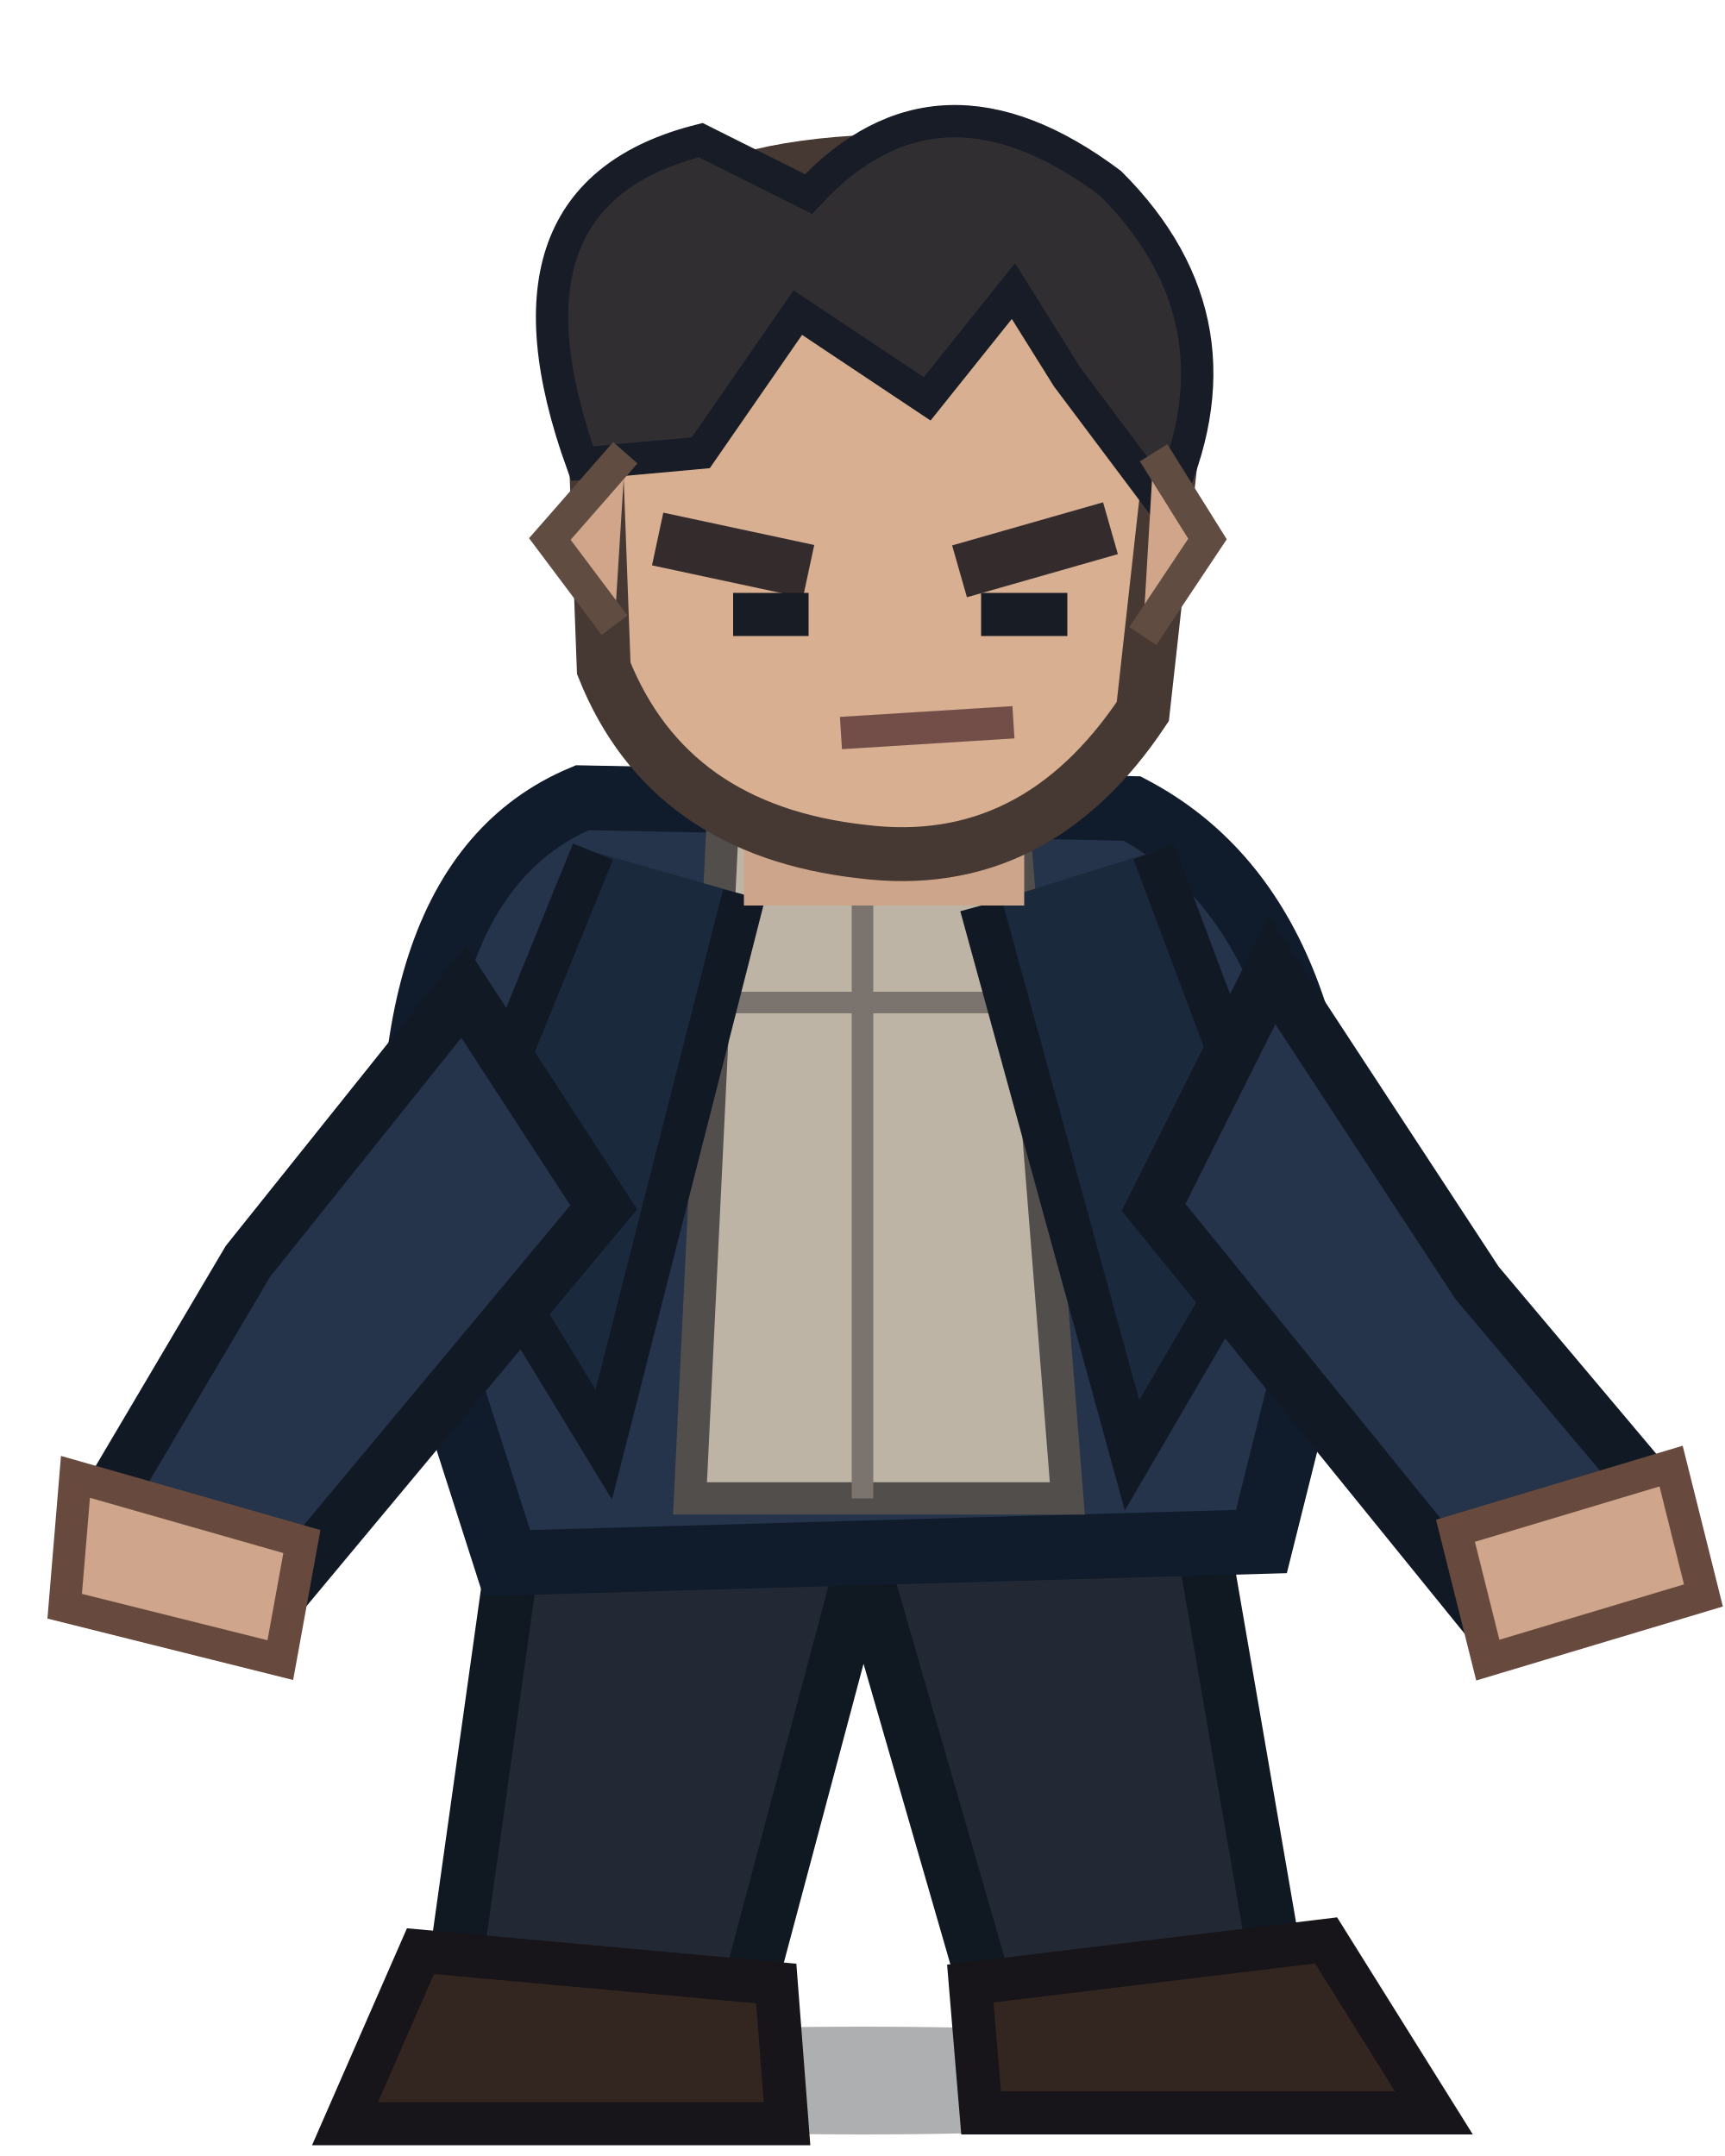
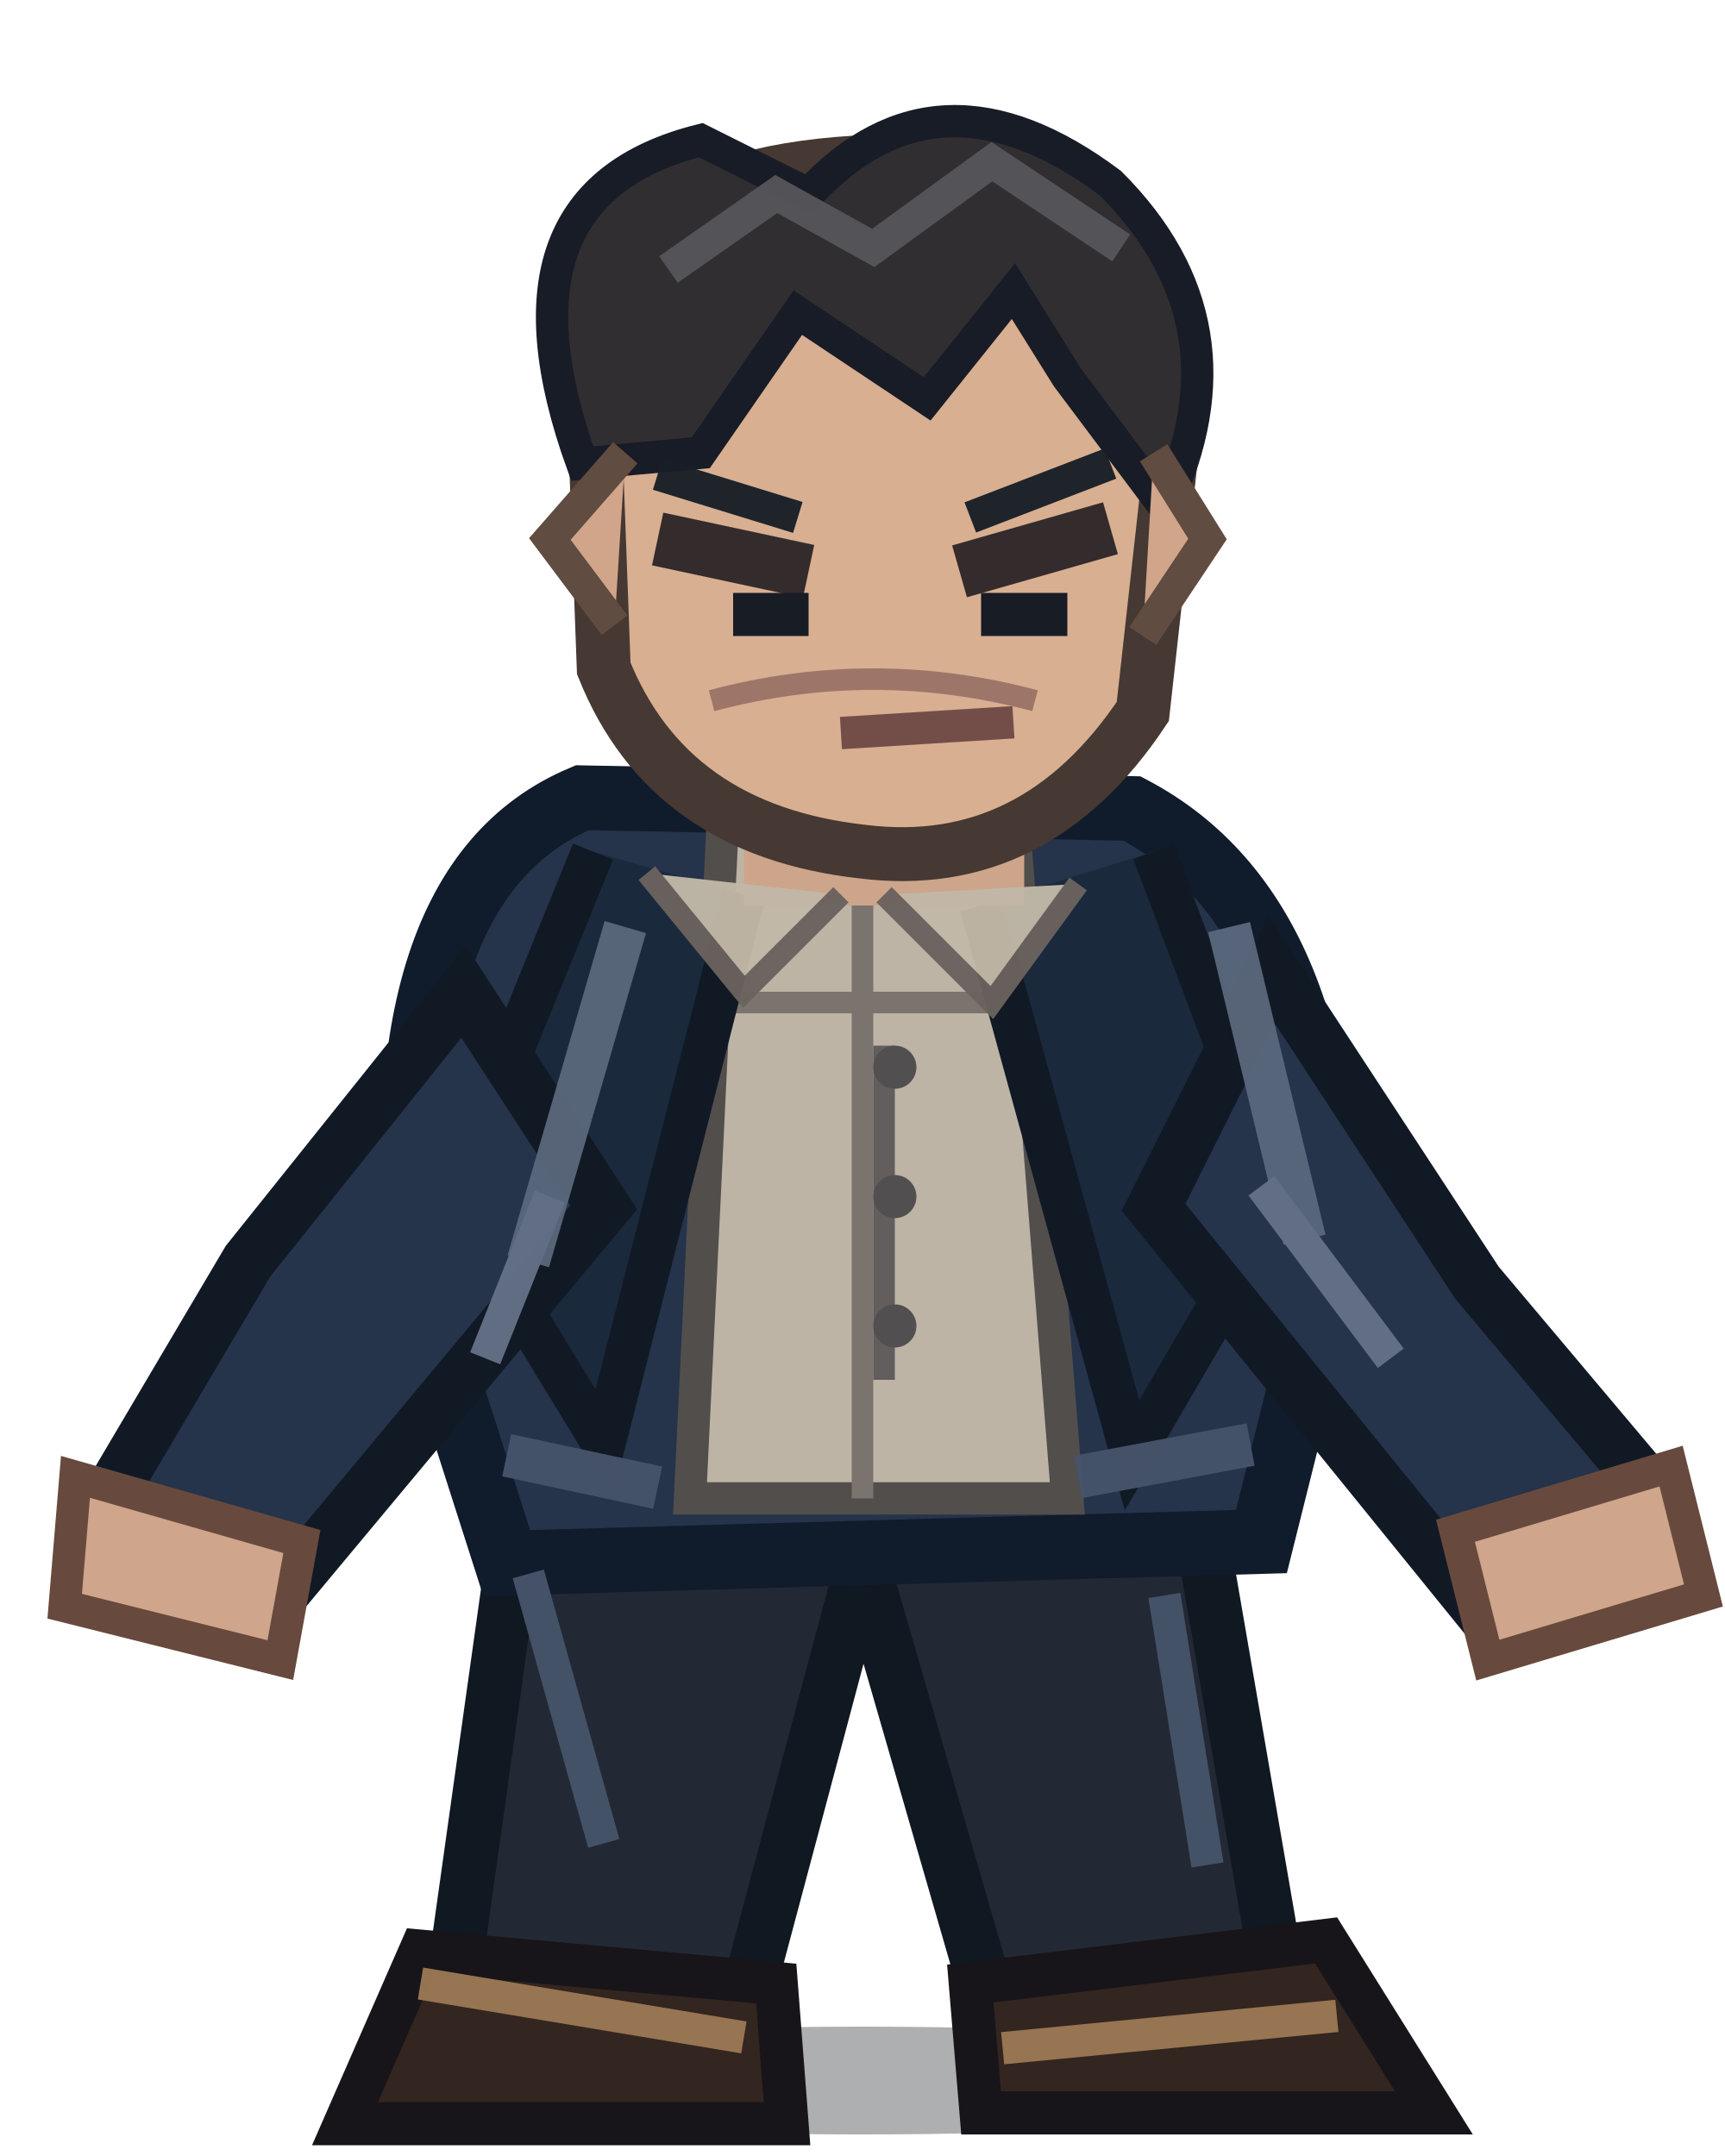
<svg xmlns="http://www.w3.org/2000/svg" width="160" height="200" viewBox="0 0 160 200">
  <ellipse cx="80" cy="193" rx="47" ry="5" fill="#17191c" opacity=".35" />
  <path d="M50 127L42 184L68 190L80 145L93 190L119 186L109 128Z" fill="#232934" stroke="#101821" stroke-width="5" />
  <path d="M39 181L72 184L73 197H32Z M90 184L123 180L133 196H91Z" fill="#33251f" stroke="#171519" stroke-width="4" />
  <path d="M54 74Q35 82 39 120L47 145L117 143L123 119Q124 85 105 75Z" fill="#25334b" stroke="#101b2b" stroke-width="6" />
  <path d="M67 77L94 76L99 139H64Z" fill="#bdb4a6" stroke="#514e4c" stroke-width="3" />
  <path d="M80 79V139M67 93H94" stroke="#7b746e" stroke-width="2" />
  <path d="M55 79L42 111L56 134L69 83M107 79L119 111L105 135L91 84" fill="#1b293d" stroke="#111925" stroke-width="4" />
  <path d="M43 92L23 117L10 139L26 148L56 112Z" fill="#25334b" stroke="#111925" stroke-width="5" />
  <path d="M118 90L137 119L153 138L137 149L107 112Z" fill="#25334b" stroke="#111925" stroke-width="5" />
  <path d="M7 137L28 143L26 154L6 149ZM135 142L155 136L158 148L138 154Z" fill="#cfa58b" stroke="#674a3d" stroke-width="3" />
  <path d="M69 66H95V84H69Z" fill="#cda58a" />
  <path d="M55 35Q54 16 81 15Q108 17 109 39L106 66Q96 81 80 79Q62 77 56 62Z" fill="#d8af91" stroke="#463832" stroke-width="5" />
  <path d="M54 43Q45 18 65 13L75 18Q87 5 103 17Q116 30 108 47L99 35L94 27L86 37L74 29L65 42Z" fill="#302e31" stroke="#181c26" stroke-width="3" />
  <path d="M61 50L75 53M89 53L103 49" stroke="#342b2c" stroke-width="5" />
  <path d="M68 57H75M91 57H99" stroke="#181c25" stroke-width="4" />
  <path d="M78 68L94 67" stroke="#734e49" stroke-width="3" />
  <path d="M58 42L51 50L57 58M107 42L112 50L106 59" fill="#d1a58a" stroke="#604c40" stroke-width="3" />
+   <g opacity=".96">
+     <path d="M58 86L49 117M114 86L121 115" stroke="#59677c" stroke-width="4" />
+     <path d="M60 81L69 92L78 83M100 82L92 93L82 83" fill="#c2b8a8" stroke="#6a625e" stroke-width="2" />
+     <path d="M82 97V128" stroke="#5f5b5b" stroke-width="2" />
+     <circle cx="83" cy="99" r="2" fill="#4d4b4c" />
+     <circle cx="83" cy="111" r="2" fill="#4d4b4c" />
+     <circle cx="83" cy="123" r="2" fill="#4d4b4c" />
+     <path d="M47 135L61 138M100 137L116 134" stroke="#46536a" stroke-width="4" />
+     <path d="M49 146L56 171M108 148L112 173" stroke="#46536a" stroke-width="3" />
+     <path d="M39 184L69 189M93 190L124 187" stroke="#9b7854" stroke-width="3" />
+     <path d="M61 44L74 48M90 48L103 43" stroke="#181e26" stroke-width="3" />
+     <path d="M66 65Q81 61 96 65" stroke="#9b7467" stroke-width="2" fill="none" />
+     <path d="M62 25L72 18L81 23L92 15L104 23" stroke="#55545a" stroke-width="3" fill="none" />
+     <path d="M51 111L45 126M117 110L129 126" stroke="#647087" stroke-width="3" />
+   </g>
</svg>
